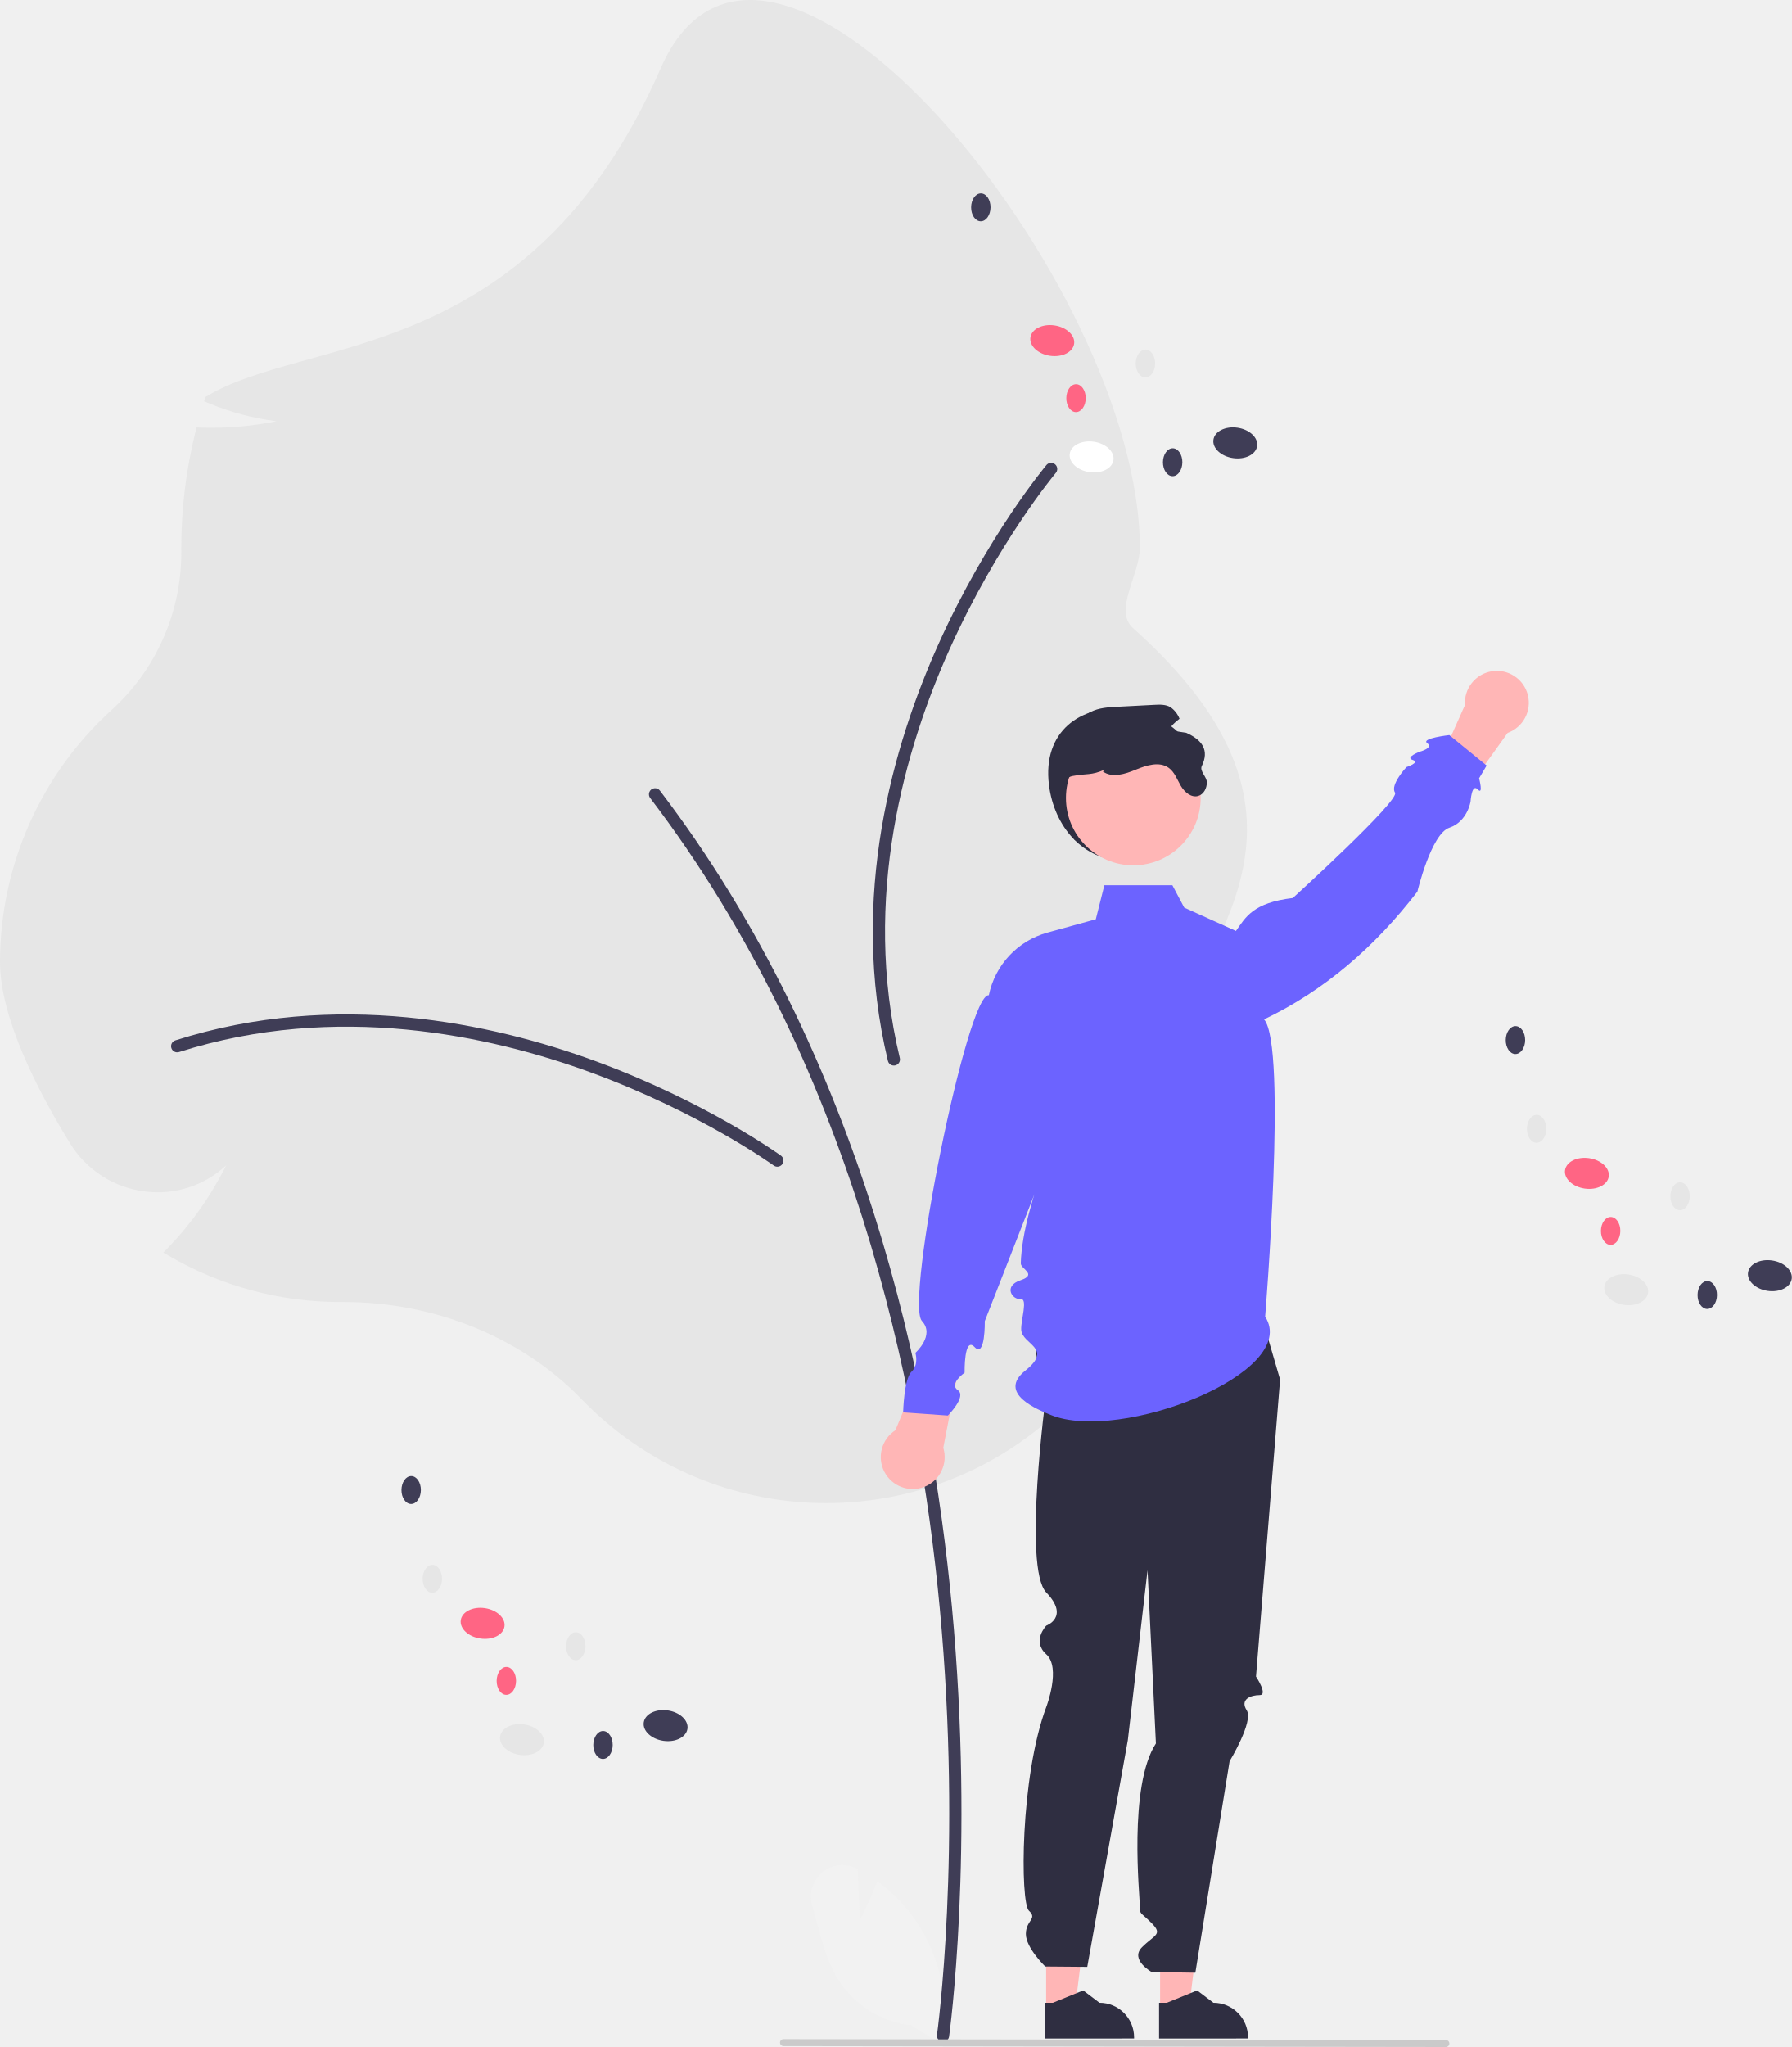
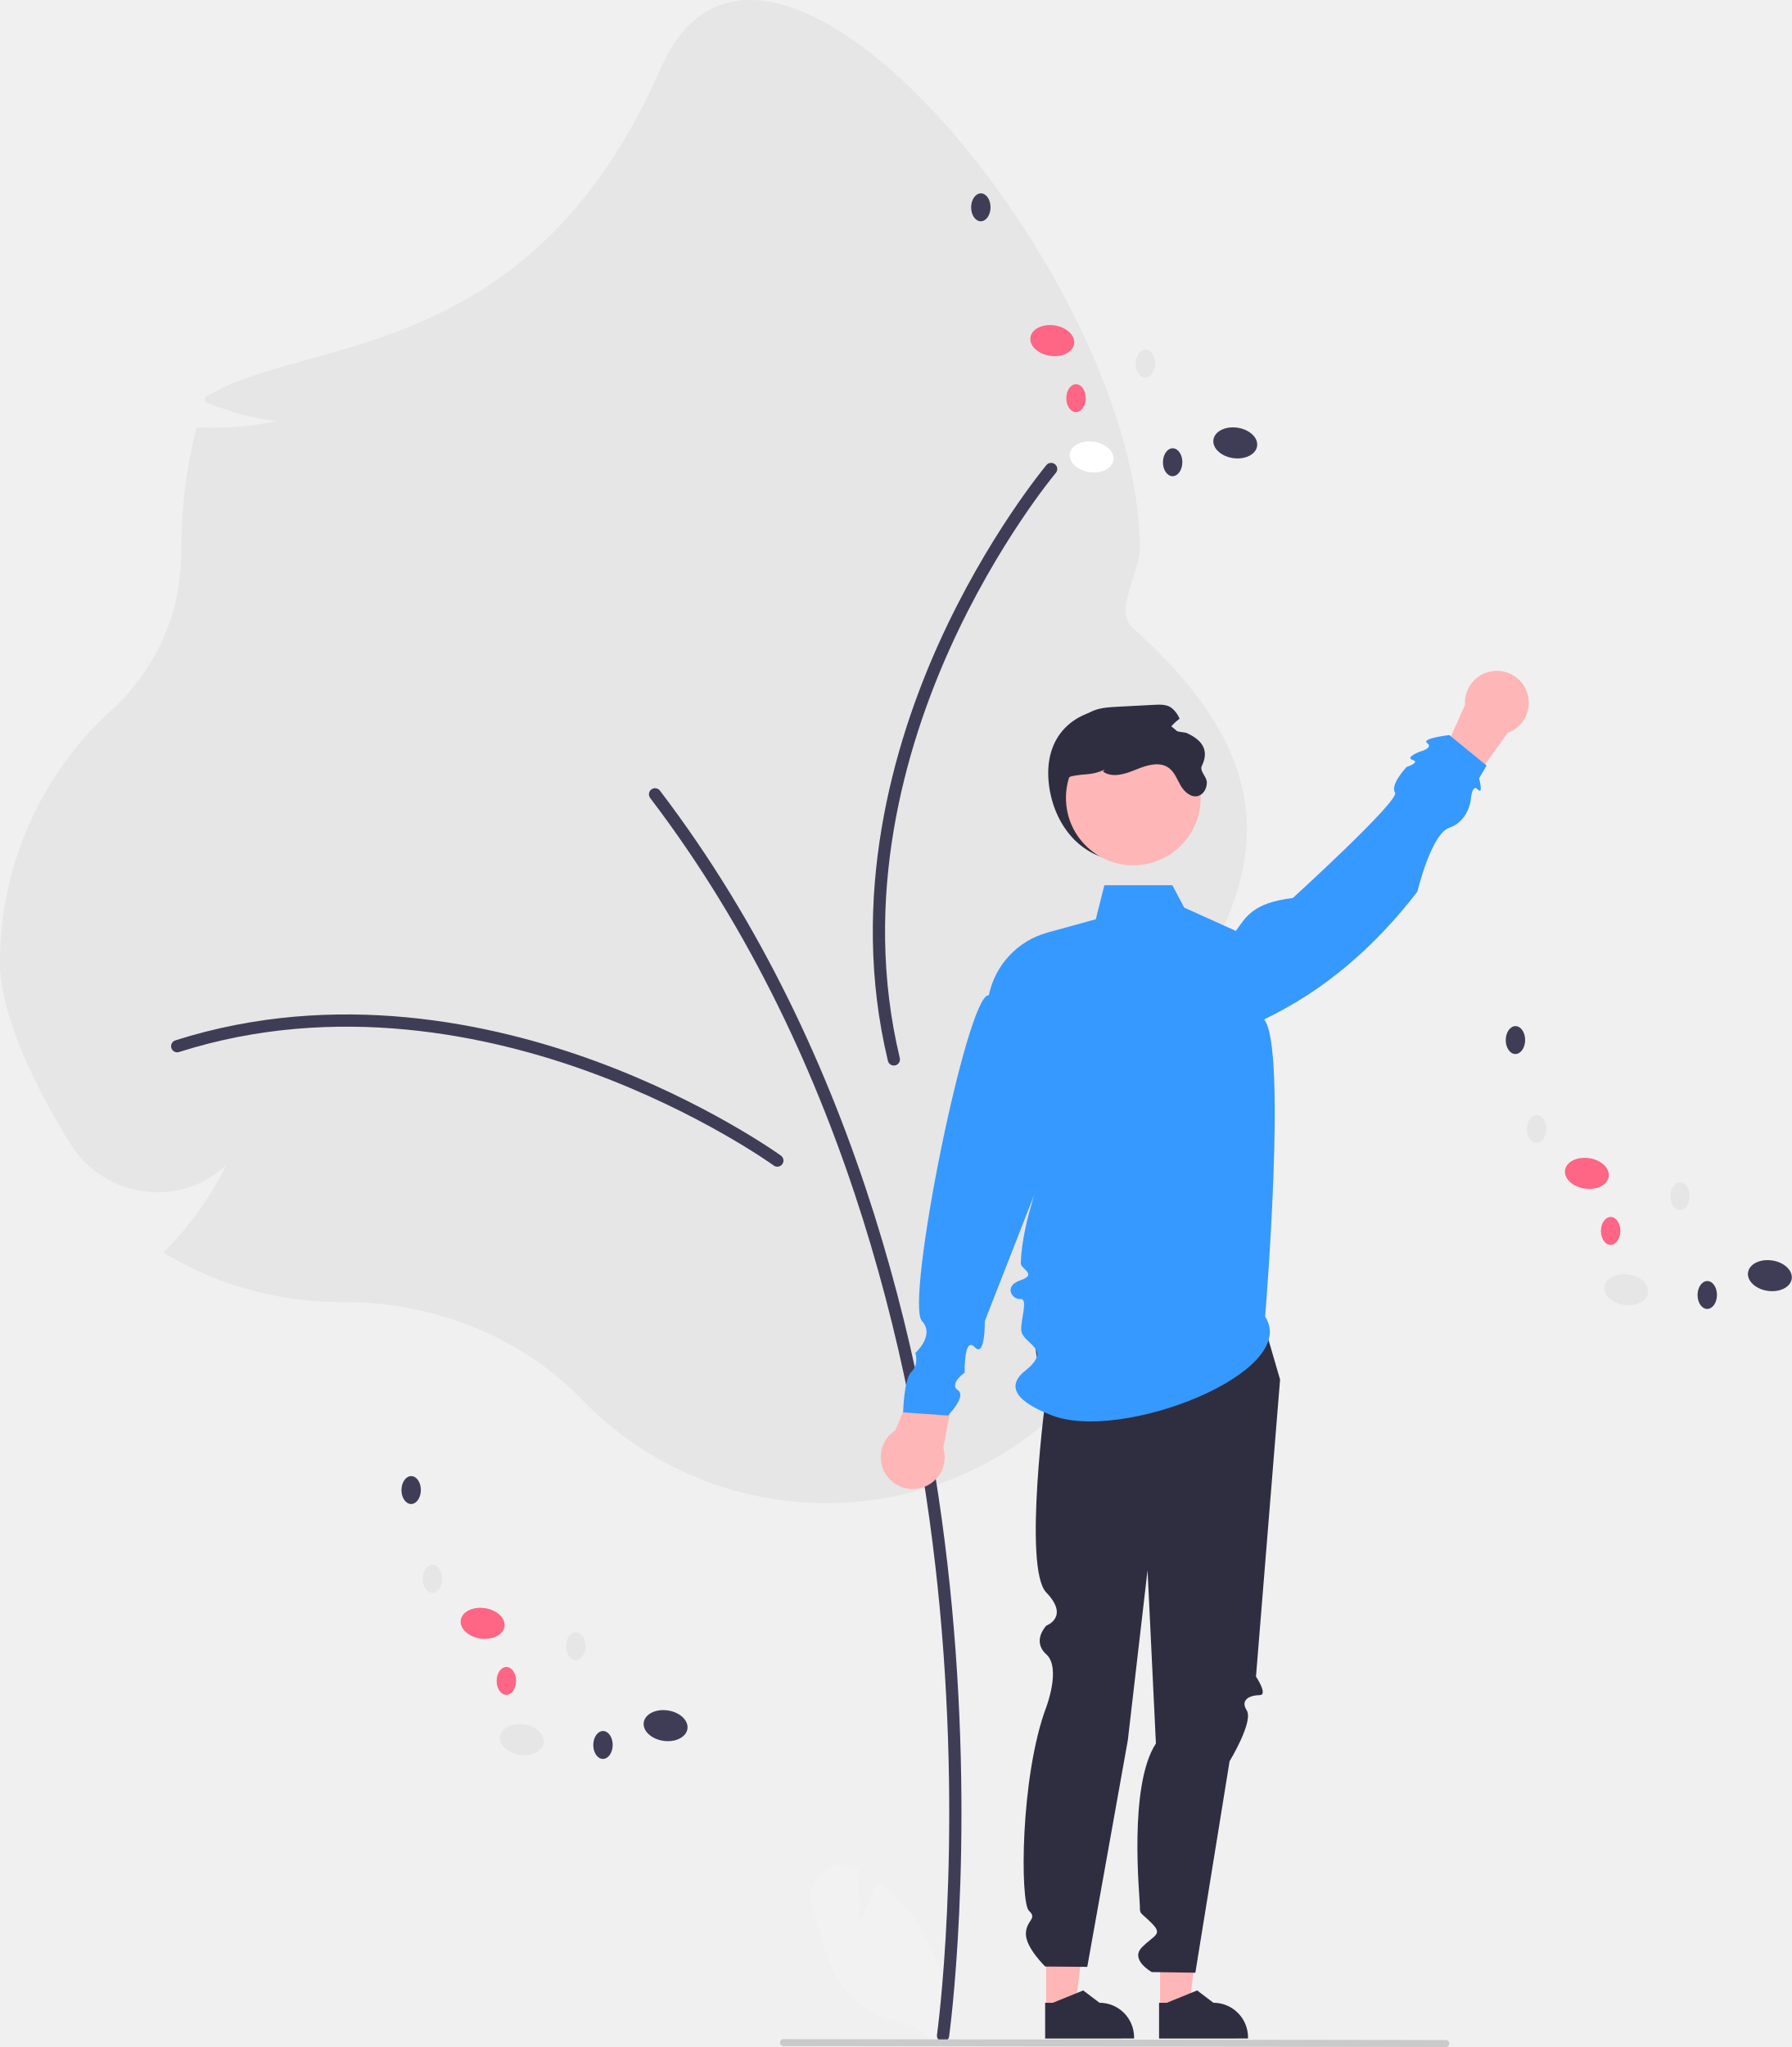
<svg xmlns="http://www.w3.org/2000/svg" data-name="Layer 1" width="613.353" height="700.561" viewBox="0 0 613.353 700.561">
  <path d="M587.667,756.931l-.782-17.576q-.122-.065-.244-.129c-8.376-4.395-17.976,3.561-15.3,12.634,2.517,8.537,4.208,17.74,8.816,25.212a34.144,34.144,0,0,0,25.038,15.779l10.642,6.516a57.215,57.215,0,0,0-12.06-46.364,55.267,55.267,0,0,0-10.157-9.438C591.072,750.285,587.667,756.931,587.667,756.931Z" transform="translate(-293.3236 -99.71938)" fill="#f2f2f2" />
  <path d="M492.391,578.564c-20.488-21.129-50.178-33.247-81.457-33.247l-1.207.003a116.315,116.315,0,0,1-58.635-15.835l-1.852-1.079,1.492-1.537a113.373,113.373,0,0,0,19.993-28.306,34.282,34.282,0,0,1-27.668,8.938,35.104,35.104,0,0,1-25.77-16.506c-10.932-17.738-23.964-42.907-23.964-62.08a116.669,116.669,0,0,1,38.063-86.091,72.651,72.651,0,0,0,24-54.171l-.006-1.453a164.774,164.774,0,0,1,4.891-39.873l.33-1.317,1.355.047a111.391,111.391,0,0,0,26.047-2.182,87.918,87.918,0,0,1-23.36-6.213l-1.458-.59.495-1.494C397.782,214.464,474.758,225.398,519.437,123.175,555.666,40.285,683.493,196.755,683.493,287.199c0,9.229-9.133,21.424-2.296,27.524,73.91,65.938,22.913,108.28,6.835,150.885-3.815,10.109,4.457,21.206,4.457,32.142,0,1.856-.047,3.771-.141,5.693l-.142,2.955-2.464-1.64a81.626,81.626,0,0,1-13.48-11.056,71.135,71.135,0,0,1-2.256,61.412c-7.746,14.619-15.239,25.085-22.272,31.105a116.29,116.29,0,0,1-159.343-7.656Z" transform="translate(-293.3236 -99.71938)" fill="#e6e6e6" />
  <path d="M616.132,798.499a2.093,2.093,0,0,0,2.07-1.798c.089-.625,8.8-63.454.977-146.956-7.225-77.116-30.429-188.191-99.939-279.415a2.094,2.094,0,1,0-3.33,2.538c68.91,90.436,91.926,200.696,99.101,277.267,7.778,83.016-.865,145.355-.953,145.975a2.095,2.095,0,0,0,2.075,2.389Z" transform="translate(-293.3236 -99.71938)" fill="#3f3d56" />
  <path d="M559.407,499.005a2.093,2.093,0,0,0,1.232-3.787c-.252-.183-25.681-18.506-63.697-32.425-35.143-12.866-88.582-24.53-143.597-7.02a2.093,2.093,0,1,0,1.27,3.989c53.888-17.15,106.359-5.679,140.888,6.963,37.473,13.72,62.427,31.7,62.675,31.88A2.085,2.085,0,0,0,559.407,499.005Z" transform="translate(-293.3236 -99.71938)" fill="#3f3d56" />
  <path d="M655.22,260.373a2.093,2.093,0,0,0-3.688-1.502c-.201.238-20.307,24.282-36.928,61.196-15.363,34.125-30.845,86.585-17.343,142.719a2.093,2.093,0,1,0,4.07-.979c-13.224-54.983,1.996-106.491,17.091-140.021,16.383-36.388,36.113-59.982,36.311-60.216A2.085,2.085,0,0,0,655.22,260.373Z" transform="translate(-293.3236 -99.71938)" fill="#3f3d56" />
  <path d="M652.386,368.317c1.766,14.25,11.641,26,26,26a26,26,0,0,0,26-26c0-14.359-11.702-24.672-26-26C663.216,340.908,650.119,350.021,652.386,368.317Z" transform="translate(-293.3236 -99.71938)" fill="#2f2e41" />
  <polygon points="397.105 687.328 407.006 687.327 411.716 649.137 397.103 649.138 397.105 687.328" fill="#ffb6b6" />
  <path d="M690.081,797.376l30.447-.001v-.385A11.851,11.851,0,0,0,708.677,785.139H708.676l-5.562-4.219-10.377,4.22-2.658 0Z" transform="translate(-293.3236 -99.71938)" fill="#2f2e41" />
  <polygon points="358.105 687.328 368.006 687.327 372.716 649.137 358.103 649.138 358.105 687.328" fill="#ffb6b6" />
  <path d="M651.081,797.376l30.447-.001v-.385A11.851,11.851,0,0,0,669.677,785.139H669.676l-5.562-4.219-10.377,4.22-2.658 0Z" transform="translate(-293.3236 -99.71938)" fill="#2f2e41" />
  <path d="M724.501,547.856l7,24L723.254,673.501s4.246,6.355,1.246,6.355-6.847,1.409-4.423,5.205-5.86,17.421-5.86,17.421l-11.717,72.374-14.929-.22s-7.59-4.228-3.33-8.504,7.26-4.276,3.26-8.276-4-2.795-4-5.898-4.008-41.016,5.496-55.559l-2.864-59.295-6.745,58.161-13.888,77.591-14.382-.118s-6.643-6.403-6.63-11.142,4.104-5.133,1.058-7.936-3.046-45.866,5.954-69.803c0,0,5.091-13.374-.012-17.957s-.006-9.827-.006-9.827,8.082-2.921-.007-11.339-.044-67.949-.044-67.949-8.843-24.031.113-33.48S724.501,547.856,724.501,547.856Z" transform="translate(-293.3236 -99.71938)" fill="#2f2e41" />
  <path d="M599.826,589.206l12.489-30.182,9.84,5.467-5.943,30.703a10.935,10.935,0,1,1-16.387-5.987Z" transform="translate(-293.3236 -99.71938)" fill="#ffb6b6" />
  <path d="M809.4,350.535l-19.003,26.568-8.345-7.554,12.745-28.558A10.935,10.935,0,1,1,809.4,350.535Z" transform="translate(-293.3236 -99.71938)" fill="#ffb6b6" />
-   <path d="M726.386,550.317c12.326,19.118-49.631,43.381-73.404,33.64-4.163-1.706-18.482-7.339-8.694-15.15s-1.135-8.91-1.393-13.994c-.173-3.399,2.459-10.856-.287-10.536s-5.96-4.381.021-6.404.064-3.868.117-5.788c.572-20.955,16.65-54.287,16.65-54.287l-28.971,74.057s.214,12.812-3.48,8.897-3.426,8.757-3.426,8.757-5.494,3.834-2.335,5.968-3.401,8.694-3.401,8.694l-15.307-1.093s.24-11.371,2.853-13.885,1.33-6.471,1.33-6.471,6.805-6.023,2.243-10.914c-5.867-6.29,15.524-112.53,22.906-111.478a28.12,28.12,0,0,1,20.08-21.452l16.532-4.552,2.936-11.647h23.279l4.055,7.653,17.698,7.987c3.334-4.704,5.825-9.66,19.475-11.267,0,0,36.783-33.467,34.987-36.08s3.906-8.731,3.906-8.731,4.87-1.594,2.122-2.445,2.446-2.818,2.446-2.818,4.81-1.264,2.542-2.928,7.571-2.758,7.571-2.758l12.767,10.417-2.58,4.375s1.573,5.958-.48,3.783-2.44,4.137-2.44,4.137-1.049,6.912-7.267,8.994S778.502,404.863,778.502,404.863c-14.665,19.067-31.971,33.941-52.48,43.733C734.015,457.771,726.386,550.317,726.386,550.317Z" transform="translate(-293.3236 -99.71938)" fill="#6c63ff" />
+   <path d="M726.386,550.317c12.326,19.118-49.631,43.381-73.404,33.64-4.163-1.706-18.482-7.339-8.694-15.15s-1.135-8.91-1.393-13.994c-.173-3.399,2.459-10.856-.287-10.536s-5.96-4.381.021-6.404.064-3.868.117-5.788c.572-20.955,16.65-54.287,16.65-54.287l-28.971,74.057s.214,12.812-3.48,8.897-3.426,8.757-3.426,8.757-5.494,3.834-2.335,5.968-3.401,8.694-3.401,8.694l-15.307-1.093s.24-11.371,2.853-13.885,1.33-6.471,1.33-6.471,6.805-6.023,2.243-10.914c-5.867-6.29,15.524-112.53,22.906-111.478a28.12,28.12,0,0,1,20.08-21.452l16.532-4.552,2.936-11.647h23.279l4.055,7.653,17.698,7.987c3.334-4.704,5.825-9.66,19.475-11.267,0,0,36.783-33.467,34.987-36.08s3.906-8.731,3.906-8.731,4.87-1.594,2.122-2.445,2.446-2.818,2.446-2.818,4.81-1.264,2.542-2.928,7.571-2.758,7.571-2.758l12.767,10.417-2.58,4.375s1.573,5.958-.48,3.783-2.44,4.137-2.44,4.137-1.049,6.912-7.267,8.994S778.502,404.863,778.502,404.863c-14.665,19.067-31.971,33.941-52.48,43.733C734.015,457.771,726.386,550.317,726.386,550.317Z" transform="translate(-293.3236 -99.71938)" fill="#3699FF" />
  <circle cx="387.937" cy="273.086" r="23.056" fill="#ffb6b6" />
  <path d="M657.386,375.317c.73,5.01,5,12,4,12s-8.11-20.653-1-22c5.157-.977,6.31-.12,11.13-2.21l-.68.64c3.19,2.32,7.63.89,11.27-.62,3.65-1.5,8.08-2.93,11.28-.62,2.01,1.45,2.86,3.97,4.11,6.11,1.25,2.15,3.56,4.18,5.94,3.52,1.91-.53,3.01-2.67,3-4.65s-2.588-3.864-1.72-5.64c2.573-5.264.259-8.853-5.35-11.33q-3.06-.465-6.12-.95a17.358,17.358,0,0,1,3.84-3.86,8.774,8.774,0,0,0-3.1-3.97c-1.63-.97-3.65-.9-5.54-.8q-6.33.33-12.65.66c-3.12.16-6.35.35-9.14,1.78-3.48,1.79-5.76,5.28-7.42,8.83C655.516,360.187,656.106,366.607,657.386,375.317Z" transform="translate(-293.3236 -99.71938)" fill="#2f2e41" />
  <path d="M561.476,799.973l226.75.307a1.191,1.191,0,1,0,0-2.381l-226.75-.307a1.191,1.191,0,0,0,0,2.381Z" transform="translate(-293.3236 -99.71938)" fill="#cacaca" />
  <ellipse cx="471.988" cy="695.094" rx="5.257" ry="7.557" transform="translate(-577.1442 962.365) rotate(-81.72174)" fill="#e6e6e6" />
  <ellipse cx="521.16" cy="690.296" rx="5.257" ry="7.557" transform="translate(-530.3043 1006.917) rotate(-81.72174)" fill="#3f3d56" />
  <ellipse cx="458.524" cy="655.286" rx="5.257" ry="7.557" transform="translate(-549.2768 914.9641) rotate(-81.72174)" fill="#ff6584" />
  <ellipse cx="441.313" cy="640.043" rx="4.776" ry="3.322" transform="translate(-495.3721 976.7843) rotate(-89.56675)" fill="#e6e6e6" />
  <ellipse cx="434.067" cy="609.671" rx="4.776" ry="3.322" transform="translate(-472.1923 939.3968) rotate(-89.56675)" fill="#3f3d56" />
  <ellipse cx="490.412" cy="663.123" rx="4.776" ry="3.322" transform="translate(-469.7236 1048.788) rotate(-89.56675)" fill="#e6e6e6" />
  <ellipse cx="466.651" cy="674.987" rx="4.776" ry="3.322" transform="translate(-505.1694 1036.801) rotate(-89.56675)" fill="#ff6584" />
  <ellipse cx="499.728" cy="696.915" rx="4.776" ry="3.322" transform="translate(-494.2694 1091.639) rotate(-89.56675)" fill="#3f3d56" />
  <ellipse cx="849.988" cy="541.094" rx="5.257" ry="7.557" transform="translate(-101.1735 1204.599) rotate(-81.72174)" fill="#e6e6e6" />
  <ellipse cx="899.16" cy="536.296" rx="5.257" ry="7.557" transform="translate(-54.33364 1249.151) rotate(-81.72174)" fill="#3f3d56" />
  <ellipse cx="836.524" cy="501.286" rx="5.257" ry="7.557" transform="matrix(0.14398, -0.98958, 0.98958, 0.14398, -73.30606, 1157.199)" fill="#ff6584" />
  <ellipse cx="819.313" cy="486.043" rx="4.776" ry="3.322" transform="translate(33.76519 1201.938) rotate(-89.56675)" fill="#e6e6e6" />
  <ellipse cx="812.067" cy="455.671" rx="4.776" ry="3.322" transform="translate(56.94499 1164.55) rotate(-89.56675)" fill="#3f3d56" />
  <ellipse cx="868.412" cy="509.123" rx="4.776" ry="3.322" transform="translate(59.41371 1273.942) rotate(-89.56675)" fill="#e6e6e6" />
  <ellipse cx="844.651" cy="520.987" rx="4.776" ry="3.322" transform="translate(23.96793 1261.955) rotate(-89.56675)" fill="#ff6584" />
  <ellipse cx="877.728" cy="542.915" rx="4.776" ry="3.322" transform="translate(34.86796 1316.793) rotate(-89.56675)" fill="#3f3d56" />
  <ellipse cx="666.988" cy="256.094" rx="5.257" ry="7.557" transform="translate(24.20544 779.5407) rotate(-81.72174)" fill="#fff" />
  <ellipse cx="716.16" cy="251.296" rx="5.257" ry="7.557" transform="translate(71.04527 824.0926) rotate(-81.72174)" fill="#3f3d56" />
  <ellipse cx="653.524" cy="216.286" rx="5.257" ry="7.557" transform="translate(52.07285 732.1398) rotate(-81.72174)" fill="#ff6584" />
  <ellipse cx="636.313" cy="201.043" rx="4.776" ry="3.322" transform="translate(137.1408 736.0982) rotate(-89.56675)" fill="#e6e6e6" />
  <ellipse cx="629.067" cy="170.671" rx="4.776" ry="3.322" transform="translate(160.3206 698.7107) rotate(-89.56675)" fill="#3f3d56" />
  <ellipse cx="685.412" cy="224.123" rx="4.776" ry="3.322" transform="translate(162.7893 808.102) rotate(-89.56675)" fill="#e6e6e6" />
  <ellipse cx="661.651" cy="235.987" rx="4.776" ry="3.322" transform="translate(127.3435 796.1152) rotate(-89.56675)" fill="#ff6584" />
  <ellipse cx="694.728" cy="257.915" rx="4.776" ry="3.322" transform="translate(138.2436 850.9534) rotate(-89.56675)" fill="#3f3d56" />
</svg>
